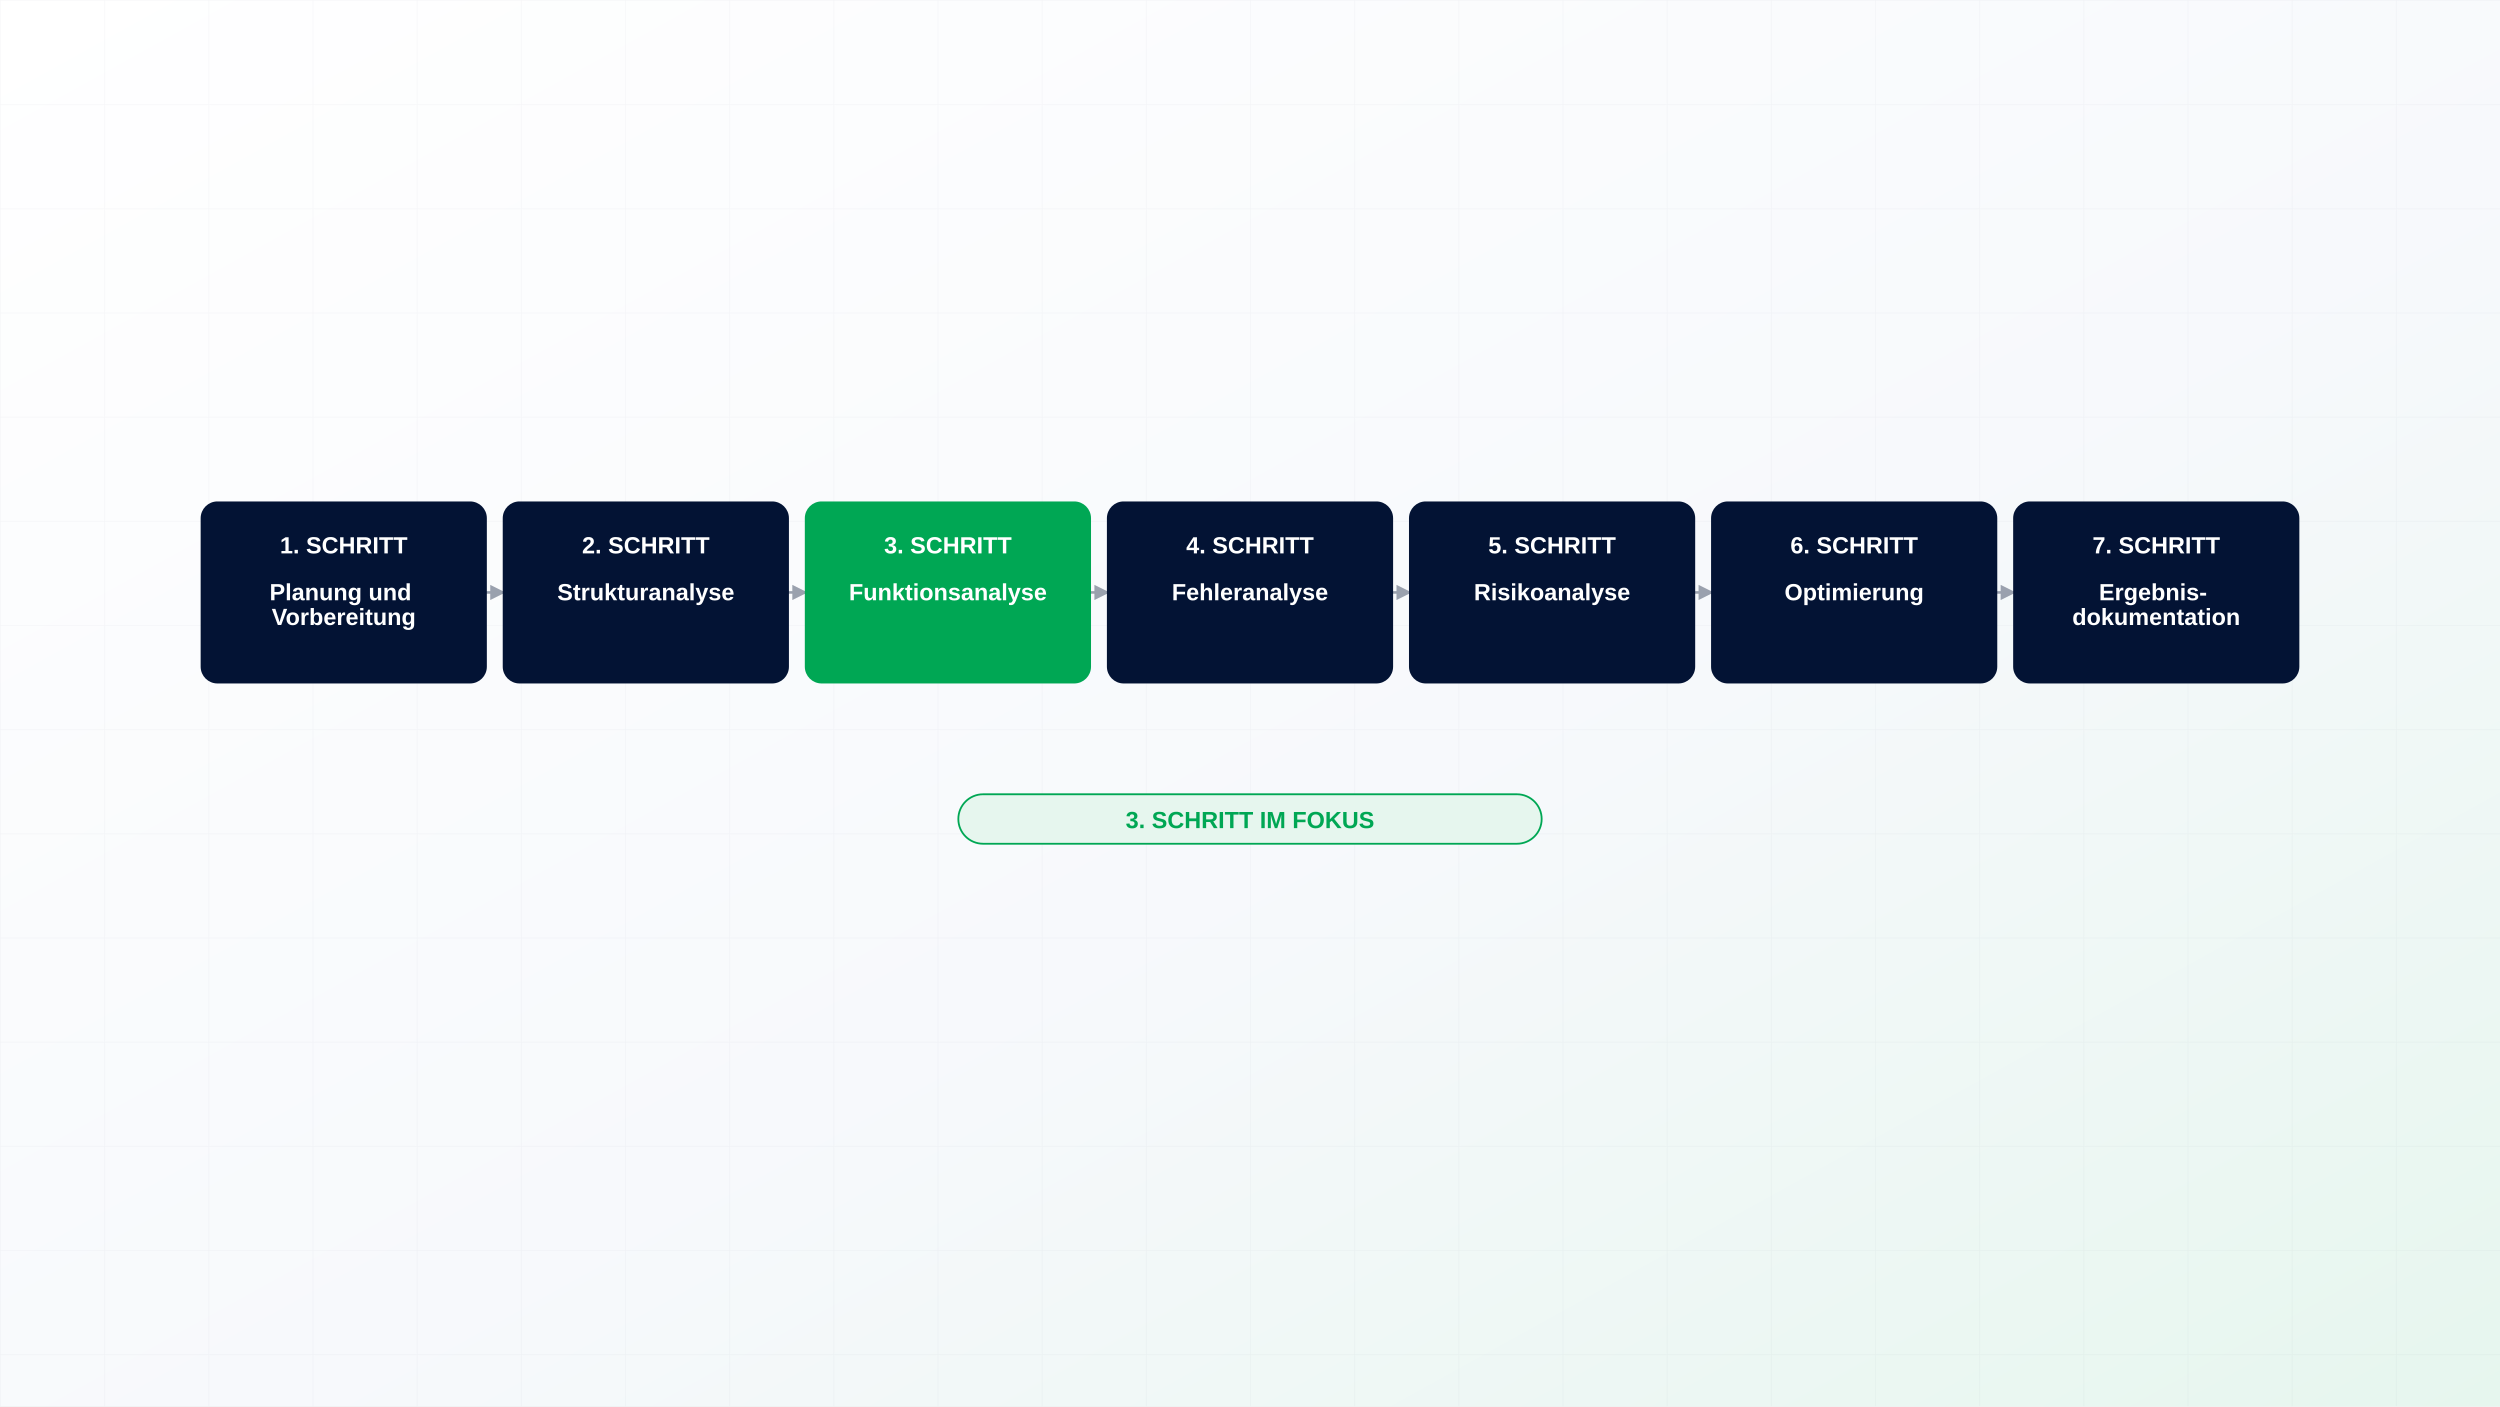
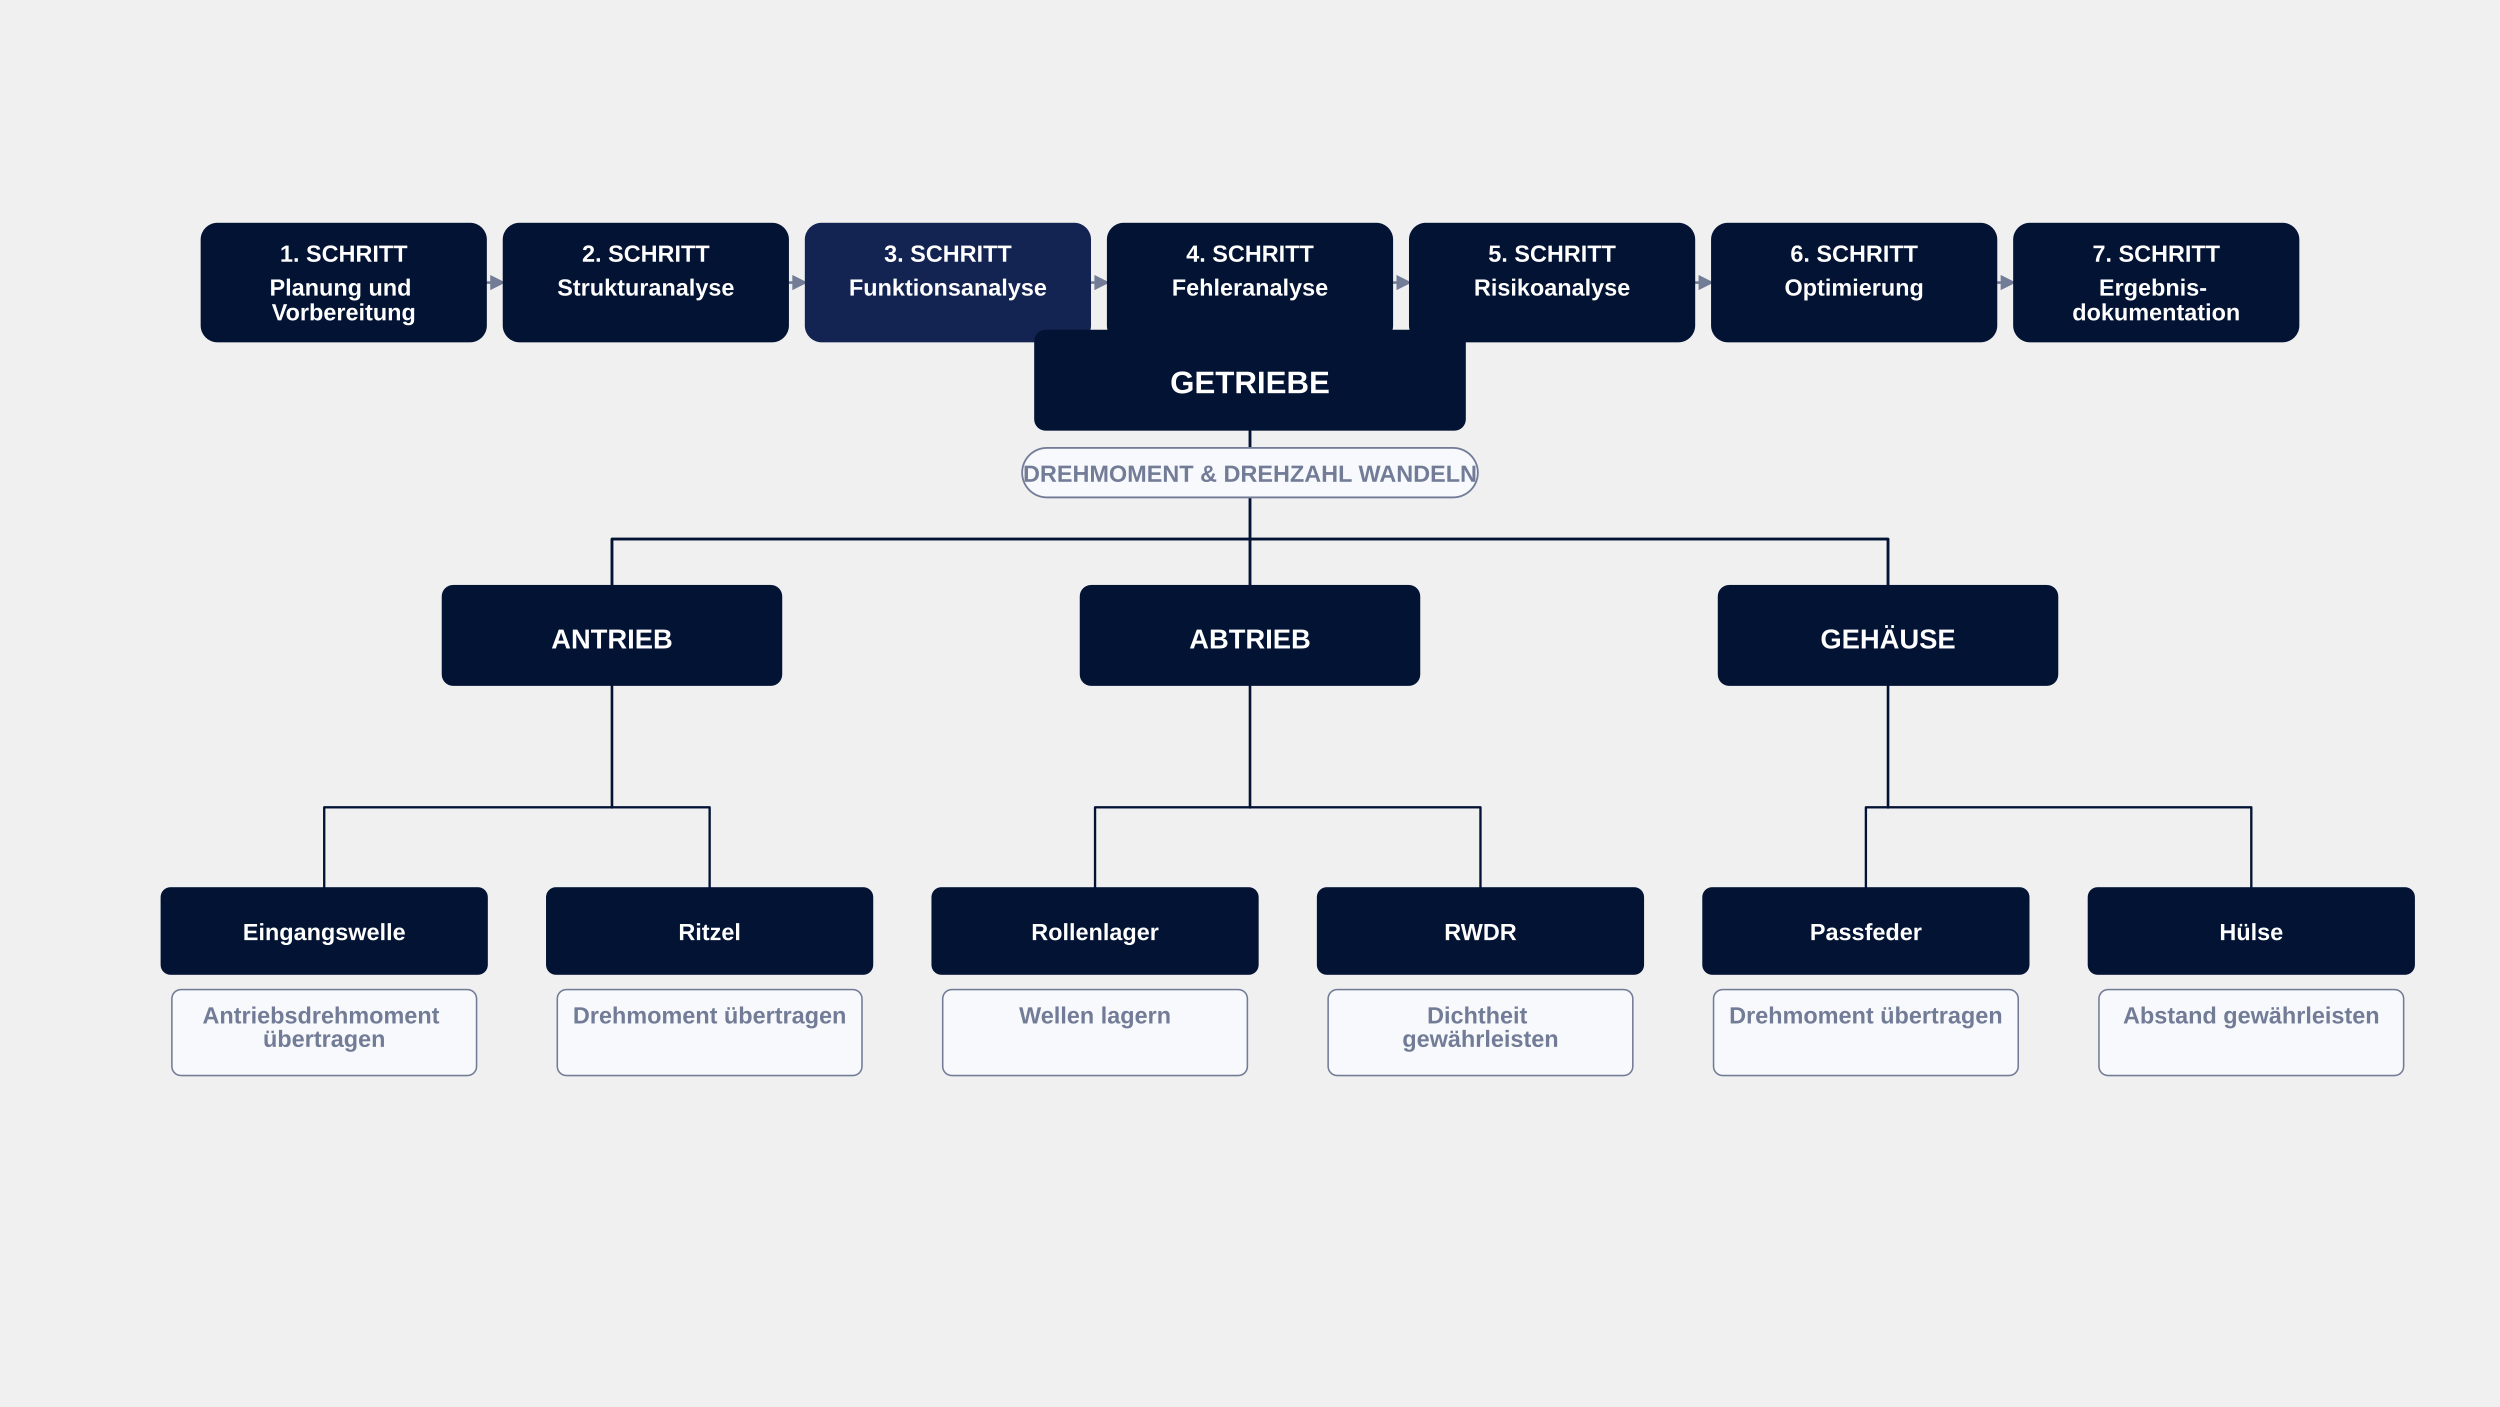
- <svg xmlns="http://www.w3.org/2000/svg" width="1920" height="1080" viewBox="0 0 1920 1080" role="img" aria-labelledby="accessible_title accessible_description" data-artifact-scope="full-slide" data-embedding-target="standalone-slide" data-scene-id="re2_ch4_function_analysis" data-brand-profile="reltest-education">
+ <svg xmlns="http://www.w3.org/2000/svg" width="1920" height="1080" viewBox="0 0 1920 1080" role="img" aria-labelledby="accessible_title accessible_description" data-artifact-scope="content-svg" data-embedding-target="powerpoint-slide" data-scene-id="re2_ch4_function_analysis" data-brand-profile="reltest-education">
  <defs>
-     <linearGradient id="backgroundGradient" x1="0" y1="0" x2="1" y2="1">
-       <stop offset="0%" stop-color="#FFFFFF" />
-       <stop offset="56%" stop-color="#F7F9FC" />
-       <stop offset="100%" stop-color="#E6F6EE" />
-     </linearGradient>
-     <pattern id="technicalGrid" width="80" height="80" patternUnits="userSpaceOnUse">
-       <path d="M80 0H0V80" fill="none" stroke="#031334" stroke-opacity=".035" stroke-width="1" />
-     </pattern>
-     <marker id="arrow_00A754" viewBox="0 0 12 12" refX="10" refY="6" markerWidth="7" markerHeight="7" orient="auto-start-reverse">
-       <path d="M1 1L11 6L1 11Z" fill="#00A754" />
+     <marker id="arrow_142452" viewBox="0 0 12 12" refX="10" refY="6" markerWidth="7" markerHeight="7" orient="auto-start-reverse">
+       <path d="M1 1L11 6L1 11Z" fill="#142452" />
    </marker>
    <marker id="arrow_031334" viewBox="0 0 12 12" refX="10" refY="6" markerWidth="7" markerHeight="7" orient="auto-start-reverse">
      <path d="M1 1L11 6L1 11Z" fill="#031334" />
    </marker>
-     <marker id="arrow_EC6244" viewBox="0 0 12 12" refX="10" refY="6" markerWidth="7" markerHeight="7" orient="auto-start-reverse">
-       <path d="M1 1L11 6L1 11Z" fill="#EC6244" />
-     </marker>
-     <marker id="arrow_E9B400" viewBox="0 0 12 12" refX="10" refY="6" markerWidth="7" markerHeight="7" orient="auto-start-reverse">
-       <path d="M1 1L11 6L1 11Z" fill="#E9B400" />
-     </marker>
-     <marker id="arrow_9AA1AE" viewBox="0 0 12 12" refX="10" refY="6" markerWidth="7" markerHeight="7" orient="auto-start-reverse">
-       <path d="M1 1L11 6L1 11Z" fill="#9AA1AE" />
+     <marker id="arrow_727C97" viewBox="0 0 12 12" refX="10" refY="6" markerWidth="7" markerHeight="7" orient="auto-start-reverse">
+       <path d="M1 1L11 6L1 11Z" fill="#727C97" />
    </marker>
  </defs>
  <style>text{font-family:"Archivo", Arial, Helvetica, sans-serif;letter-spacing:0}</style>
-   <rect width="1920" height="1080" fill="url(#backgroundGradient)" />
-   <rect width="1920" height="1080" fill="url(#technicalGrid)" />
  <g id="scene_content" data-qc-group="scene_content" data-qc-layer="content">
-     <g data-source-evidence="source_slide" data-source-reference="Quellfolie 91: 3. Schritt Funktionsanalyse">
-       <g id="s91_process">
-         <path data-role="connector" d="M 373 455 L 387 455" fill="none" stroke="#9AA1AE" stroke-width="2" stroke-linecap="round" marker-end="url(#arrow_9AA1AE)" />
-         <path data-role="connector" d="M 605 455 L 619 455" fill="none" stroke="#9AA1AE" stroke-width="2" stroke-linecap="round" marker-end="url(#arrow_9AA1AE)" />
-         <path data-role="connector" d="M 837 455 L 851 455" fill="none" stroke="#9AA1AE" stroke-width="2" stroke-linecap="round" marker-end="url(#arrow_9AA1AE)" />
-         <path data-role="connector" d="M 1069 455 L 1083 455" fill="none" stroke="#9AA1AE" stroke-width="2" stroke-linecap="round" marker-end="url(#arrow_9AA1AE)" />
-         <path data-role="connector" d="M 1301 455 L 1315 455" fill="none" stroke="#9AA1AE" stroke-width="2" stroke-linecap="round" marker-end="url(#arrow_9AA1AE)" />
-         <path data-role="connector" d="M 1533 455 L 1547 455" fill="none" stroke="#9AA1AE" stroke-width="2" stroke-linecap="round" marker-end="url(#arrow_9AA1AE)" />
-         <rect data-qc-allow-overlap="true" x="155" y="386" width="218" height="138" rx="12" fill="#031334" stroke="#031334" stroke-width="1.8" />
-         <text data-qc-role="text" data-qc-layer="text" data-qc-allow-overlap="true" x="264" y="425" font-size="18" font-weight="820" fill="#FFFFFF" text-anchor="middle" data-qc-padding="0">1. SCHRITT</text>
-         <text data-qc-role="text" data-qc-layer="text" data-qc-allow-overlap="true" x="264" y="461" font-size="18" font-weight="720" fill="#FFFFFF" text-anchor="middle" data-qc-padding="0">
-           <tspan data-qc-role="text" data-qc-layer="text" data-qc-allow-overlap="true" x="264" dy="0">Planung und</tspan>
-           <tspan data-qc-role="text" data-qc-layer="text" data-qc-allow-overlap="true" x="264" dy="19">Vorbereitung</tspan>
+     <g data-source-evidence="source_slide" data-source-reference="Quellfolie 95: 3. Schritt Funktionsanalyse">
+       <path data-role="connector" d="M 373 217 L 387 217" fill="none" stroke="#727C97" stroke-width="2" stroke-linecap="round" marker-end="url(#arrow_727C97)" />
+       <path data-role="connector" d="M 605 217 L 619 217" fill="none" stroke="#727C97" stroke-width="2" stroke-linecap="round" marker-end="url(#arrow_727C97)" />
+       <path data-role="connector" d="M 837 217 L 851 217" fill="none" stroke="#727C97" stroke-width="2" stroke-linecap="round" marker-end="url(#arrow_727C97)" />
+       <path data-role="connector" d="M 1069 217 L 1083 217" fill="none" stroke="#727C97" stroke-width="2" stroke-linecap="round" marker-end="url(#arrow_727C97)" />
+       <path data-role="connector" d="M 1301 217 L 1315 217" fill="none" stroke="#727C97" stroke-width="2" stroke-linecap="round" marker-end="url(#arrow_727C97)" />
+       <path data-role="connector" d="M 1533 217 L 1547 217" fill="none" stroke="#727C97" stroke-width="2" stroke-linecap="round" marker-end="url(#arrow_727C97)" />
+       <rect data-qc-allow-overlap="true" x="155" y="172" width="218" height="90" rx="12" fill="#031334" stroke="#031334" stroke-width="1.8" />
+       <text data-qc-role="text" data-qc-layer="text" data-qc-allow-overlap="true" x="264" y="201" font-size="18" font-weight="820" fill="#FFFFFF" text-anchor="middle" data-qc-padding="0">1. SCHRITT</text>
+       <text data-qc-role="text" data-qc-layer="text" data-qc-allow-overlap="true" x="264" y="227" font-size="18" font-weight="720" fill="#FFFFFF" text-anchor="middle" data-qc-padding="0">
+         <tspan data-qc-role="text" data-qc-layer="text" data-qc-allow-overlap="true" x="264" dy="0">Planung und</tspan>
+         <tspan data-qc-role="text" data-qc-layer="text" data-qc-allow-overlap="true" x="264" dy="19">Vorbereitung</tspan>
+       </text>
+       <rect data-qc-allow-overlap="true" x="387" y="172" width="218" height="90" rx="12" fill="#031334" stroke="#031334" stroke-width="1.8" />
+       <text data-qc-role="text" data-qc-layer="text" data-qc-allow-overlap="true" x="496" y="201" font-size="18" font-weight="820" fill="#FFFFFF" text-anchor="middle" data-qc-padding="0">2. SCHRITT</text>
+       <text data-qc-role="text" data-qc-layer="text" data-qc-allow-overlap="true" x="496" y="227" font-size="18" font-weight="720" fill="#FFFFFF" text-anchor="middle" data-qc-padding="0">
+         <tspan data-qc-role="text" data-qc-layer="text" data-qc-allow-overlap="true" x="496" dy="0">Strukturanalyse</tspan>
+       </text>
+       <rect data-qc-allow-overlap="true" x="619" y="172" width="218" height="90" rx="12" fill="#142452" stroke="#142452" stroke-width="1.8" />
+       <text data-qc-role="text" data-qc-layer="text" data-qc-allow-overlap="true" x="728" y="201" font-size="18" font-weight="820" fill="#FFFFFF" text-anchor="middle" data-qc-padding="0">3. SCHRITT</text>
+       <text data-qc-role="text" data-qc-layer="text" data-qc-allow-overlap="true" x="728" y="227" font-size="18" font-weight="720" fill="#FFFFFF" text-anchor="middle" data-qc-padding="0">
+         <tspan data-qc-role="text" data-qc-layer="text" data-qc-allow-overlap="true" x="728" dy="0">Funktionsanalyse</tspan>
+       </text>
+       <rect data-qc-allow-overlap="true" x="851" y="172" width="218" height="90" rx="12" fill="#031334" stroke="#031334" stroke-width="1.8" />
+       <text data-qc-role="text" data-qc-layer="text" data-qc-allow-overlap="true" x="960" y="201" font-size="18" font-weight="820" fill="#FFFFFF" text-anchor="middle" data-qc-padding="0">4. SCHRITT</text>
+       <text data-qc-role="text" data-qc-layer="text" data-qc-allow-overlap="true" x="960" y="227" font-size="18" font-weight="720" fill="#FFFFFF" text-anchor="middle" data-qc-padding="0">
+         <tspan data-qc-role="text" data-qc-layer="text" data-qc-allow-overlap="true" x="960" dy="0">Fehleranalyse</tspan>
+       </text>
+       <rect data-qc-allow-overlap="true" x="1083" y="172" width="218" height="90" rx="12" fill="#031334" stroke="#031334" stroke-width="1.8" />
+       <text data-qc-role="text" data-qc-layer="text" data-qc-allow-overlap="true" x="1192" y="201" font-size="18" font-weight="820" fill="#FFFFFF" text-anchor="middle" data-qc-padding="0">5. SCHRITT</text>
+       <text data-qc-role="text" data-qc-layer="text" data-qc-allow-overlap="true" x="1192" y="227" font-size="18" font-weight="720" fill="#FFFFFF" text-anchor="middle" data-qc-padding="0">
+         <tspan data-qc-role="text" data-qc-layer="text" data-qc-allow-overlap="true" x="1192" dy="0">Risikoanalyse</tspan>
+       </text>
+       <rect data-qc-allow-overlap="true" x="1315" y="172" width="218" height="90" rx="12" fill="#031334" stroke="#031334" stroke-width="1.8" />
+       <text data-qc-role="text" data-qc-layer="text" data-qc-allow-overlap="true" x="1424" y="201" font-size="18" font-weight="820" fill="#FFFFFF" text-anchor="middle" data-qc-padding="0">6. SCHRITT</text>
+       <text data-qc-role="text" data-qc-layer="text" data-qc-allow-overlap="true" x="1424" y="227" font-size="18" font-weight="720" fill="#FFFFFF" text-anchor="middle" data-qc-padding="0">
+         <tspan data-qc-role="text" data-qc-layer="text" data-qc-allow-overlap="true" x="1424" dy="0">Optimierung</tspan>
+       </text>
+       <rect data-qc-allow-overlap="true" x="1547" y="172" width="218" height="90" rx="12" fill="#031334" stroke="#031334" stroke-width="1.8" />
+       <text data-qc-role="text" data-qc-layer="text" data-qc-allow-overlap="true" x="1656" y="201" font-size="18" font-weight="820" fill="#FFFFFF" text-anchor="middle" data-qc-padding="0">7. SCHRITT</text>
+       <text data-qc-role="text" data-qc-layer="text" data-qc-allow-overlap="true" x="1656" y="227" font-size="18" font-weight="720" fill="#FFFFFF" text-anchor="middle" data-qc-padding="0">
+         <tspan data-qc-role="text" data-qc-layer="text" data-qc-allow-overlap="true" x="1656" dy="0">Ergebnis-</tspan>
+         <tspan data-qc-role="text" data-qc-layer="text" data-qc-allow-overlap="true" x="1656" dy="19">dokumentation</tspan>
+       </text>
+       <g id="s95_gear_links" data-anim-target="true" data-anim-label="Hierarchische Verknüpfungen">
+         <path data-role="connector" d="M 960 330 V 414 H 470 V 450 M 960 414 V 450 M 960 414 H 1450 V 450" fill="none" stroke="#031334" stroke-width="2.2" stroke-linecap="round" stroke-linejoin="round" />
+         <path data-role="connector" d="M 470 526 V 620 H 249 V 682" fill="none" stroke="#031334" stroke-width="1.8" stroke-linecap="round" stroke-linejoin="round" />
+         <path data-role="connector" d="M 470 526 V 620 H 545 V 682" fill="none" stroke="#031334" stroke-width="1.8" stroke-linecap="round" stroke-linejoin="round" />
+         <path data-role="connector" d="M 960 526 V 620 H 841 V 682" fill="none" stroke="#031334" stroke-width="1.8" stroke-linecap="round" stroke-linejoin="round" />
+         <path data-role="connector" d="M 960 526 V 620 H 1137 V 682" fill="none" stroke="#031334" stroke-width="1.8" stroke-linecap="round" stroke-linejoin="round" />
+         <path data-role="connector" d="M 1450 526 V 620 H 1433 V 682" fill="none" stroke="#031334" stroke-width="1.8" stroke-linecap="round" stroke-linejoin="round" />
+         <path data-role="connector" d="M 1450 526 V 620 H 1729 V 682" fill="none" stroke="#031334" stroke-width="1.8" stroke-linecap="round" stroke-linejoin="round" />
+       </g>
+       <g id="s95_gear_nodes" data-anim-target="true" data-anim-label="Anpassungsgetriebe">
+         <rect data-qc-allow-overlap="true" x="795" y="254" width="330" height="76" rx="8" fill="#031334" stroke="#031334" stroke-width="1.5" />
+         <text data-qc-role="text" data-qc-layer="text" data-qc-allow-overlap="true" x="960" y="302" font-size="24" font-weight="820" fill="#FFFFFF" text-anchor="middle" data-qc-padding="0">GETRIEBE</text>
+         <rect data-qc-allow-overlap="true" x="785" y="344" width="350" height="38" rx="19" fill="#F7F9FC" stroke="#727C97" stroke-width="1.4" />
+         <text data-qc-role="text" data-qc-layer="text" data-qc-allow-overlap="true" x="960" y="370" font-size="18" font-weight="780" fill="#727C97" text-anchor="middle" data-qc-padding="0">DREHMOMENT &amp; DREHZAHL WANDELN</text>
+         <rect data-qc-allow-overlap="true" x="340" y="450" width="260" height="76" rx="8" fill="#031334" stroke="#031334" stroke-width="1.5" />
+         <text data-qc-role="text" data-qc-layer="text" data-qc-allow-overlap="true" x="470" y="498" font-size="21" font-weight="820" fill="#FFFFFF" text-anchor="middle" data-qc-padding="0">ANTRIEB</text>
+         <rect data-qc-allow-overlap="true" x="830" y="450" width="260" height="76" rx="8" fill="#031334" stroke="#031334" stroke-width="1.5" />
+         <text data-qc-role="text" data-qc-layer="text" data-qc-allow-overlap="true" x="960" y="498" font-size="21" font-weight="820" fill="#FFFFFF" text-anchor="middle" data-qc-padding="0">ABTRIEB</text>
+         <rect data-qc-allow-overlap="true" x="1320" y="450" width="260" height="76" rx="8" fill="#031334" stroke="#031334" stroke-width="1.5" />
+         <text data-qc-role="text" data-qc-layer="text" data-qc-allow-overlap="true" x="1450" y="498" font-size="21" font-weight="820" fill="#FFFFFF" text-anchor="middle" data-qc-padding="0">GEHÄUSE</text>
+         <rect data-qc-allow-overlap="true" x="124" y="682" width="250" height="66" rx="7" fill="#031334" stroke="#031334" stroke-width="1.3" />
+         <text data-qc-role="text" data-qc-layer="text" data-qc-allow-overlap="true" x="249" y="722" font-size="18" font-weight="800" fill="#FFFFFF" text-anchor="middle" data-qc-padding="0">
+           <tspan data-qc-role="text" data-qc-layer="text" data-qc-allow-overlap="true" x="249" dy="0">Eingangswelle</tspan>
        </text>
-         <rect data-qc-allow-overlap="true" x="387" y="386" width="218" height="138" rx="12" fill="#031334" stroke="#031334" stroke-width="1.8" />
-         <text data-qc-role="text" data-qc-layer="text" data-qc-allow-overlap="true" x="496" y="425" font-size="18" font-weight="820" fill="#FFFFFF" text-anchor="middle" data-qc-padding="0">2. SCHRITT</text>
-         <text data-qc-role="text" data-qc-layer="text" data-qc-allow-overlap="true" x="496" y="461" font-size="18" font-weight="720" fill="#FFFFFF" text-anchor="middle" data-qc-padding="0">
-           <tspan data-qc-role="text" data-qc-layer="text" data-qc-allow-overlap="true" x="496" dy="0">Strukturanalyse</tspan>
+         <rect data-qc-allow-overlap="true" x="132" y="760" width="234" height="66" rx="7" fill="#F7F9FC" stroke="#727C97" stroke-width="1.2" />
+         <text data-qc-role="text" data-qc-layer="text" data-qc-allow-overlap="true" x="249" y="786" font-size="18" font-weight="680" fill="#727C97" text-anchor="middle" data-qc-padding="0">
+           <tspan data-qc-role="text" data-qc-layer="text" data-qc-allow-overlap="true" x="249" dy="0">Antriebsdrehmoment</tspan>
+           <tspan data-qc-role="text" data-qc-layer="text" data-qc-allow-overlap="true" x="249" dy="18">übertragen</tspan>
        </text>
-         <rect data-qc-allow-overlap="true" x="619" y="386" width="218" height="138" rx="12" fill="#00A754" stroke="#00A754" stroke-width="1.8" />
-         <text data-qc-role="text" data-qc-layer="text" data-qc-allow-overlap="true" x="728" y="425" font-size="18" font-weight="820" fill="#FFFFFF" text-anchor="middle" data-qc-padding="0">3. SCHRITT</text>
-         <text data-qc-role="text" data-qc-layer="text" data-qc-allow-overlap="true" x="728" y="461" font-size="18" font-weight="720" fill="#FFFFFF" text-anchor="middle" data-qc-padding="0">
-           <tspan data-qc-role="text" data-qc-layer="text" data-qc-allow-overlap="true" x="728" dy="0">Funktionsanalyse</tspan>
+         <rect data-qc-allow-overlap="true" x="420" y="682" width="250" height="66" rx="7" fill="#031334" stroke="#031334" stroke-width="1.3" />
+         <text data-qc-role="text" data-qc-layer="text" data-qc-allow-overlap="true" x="545" y="722" font-size="18" font-weight="800" fill="#FFFFFF" text-anchor="middle" data-qc-padding="0">
+           <tspan data-qc-role="text" data-qc-layer="text" data-qc-allow-overlap="true" x="545" dy="0">Ritzel</tspan>
        </text>
-         <rect data-qc-allow-overlap="true" x="851" y="386" width="218" height="138" rx="12" fill="#031334" stroke="#031334" stroke-width="1.8" />
-         <text data-qc-role="text" data-qc-layer="text" data-qc-allow-overlap="true" x="960" y="425" font-size="18" font-weight="820" fill="#FFFFFF" text-anchor="middle" data-qc-padding="0">4. SCHRITT</text>
-         <text data-qc-role="text" data-qc-layer="text" data-qc-allow-overlap="true" x="960" y="461" font-size="18" font-weight="720" fill="#FFFFFF" text-anchor="middle" data-qc-padding="0">
-           <tspan data-qc-role="text" data-qc-layer="text" data-qc-allow-overlap="true" x="960" dy="0">Fehleranalyse</tspan>
+         <rect data-qc-allow-overlap="true" x="428" y="760" width="234" height="66" rx="7" fill="#F7F9FC" stroke="#727C97" stroke-width="1.2" />
+         <text data-qc-role="text" data-qc-layer="text" data-qc-allow-overlap="true" x="545" y="786" font-size="18" font-weight="680" fill="#727C97" text-anchor="middle" data-qc-padding="0">
+           <tspan data-qc-role="text" data-qc-layer="text" data-qc-allow-overlap="true" x="545" dy="0">Drehmoment übertragen</tspan>
        </text>
-         <rect data-qc-allow-overlap="true" x="1083" y="386" width="218" height="138" rx="12" fill="#031334" stroke="#031334" stroke-width="1.8" />
-         <text data-qc-role="text" data-qc-layer="text" data-qc-allow-overlap="true" x="1192" y="425" font-size="18" font-weight="820" fill="#FFFFFF" text-anchor="middle" data-qc-padding="0">5. SCHRITT</text>
-         <text data-qc-role="text" data-qc-layer="text" data-qc-allow-overlap="true" x="1192" y="461" font-size="18" font-weight="720" fill="#FFFFFF" text-anchor="middle" data-qc-padding="0">
-           <tspan data-qc-role="text" data-qc-layer="text" data-qc-allow-overlap="true" x="1192" dy="0">Risikoanalyse</tspan>
+         <rect data-qc-allow-overlap="true" x="716" y="682" width="250" height="66" rx="7" fill="#031334" stroke="#031334" stroke-width="1.3" />
+         <text data-qc-role="text" data-qc-layer="text" data-qc-allow-overlap="true" x="841" y="722" font-size="18" font-weight="800" fill="#FFFFFF" text-anchor="middle" data-qc-padding="0">
+           <tspan data-qc-role="text" data-qc-layer="text" data-qc-allow-overlap="true" x="841" dy="0">Rollenlager</tspan>
        </text>
-         <rect data-qc-allow-overlap="true" x="1315" y="386" width="218" height="138" rx="12" fill="#031334" stroke="#031334" stroke-width="1.8" />
-         <text data-qc-role="text" data-qc-layer="text" data-qc-allow-overlap="true" x="1424" y="425" font-size="18" font-weight="820" fill="#FFFFFF" text-anchor="middle" data-qc-padding="0">6. SCHRITT</text>
-         <text data-qc-role="text" data-qc-layer="text" data-qc-allow-overlap="true" x="1424" y="461" font-size="18" font-weight="720" fill="#FFFFFF" text-anchor="middle" data-qc-padding="0">
-           <tspan data-qc-role="text" data-qc-layer="text" data-qc-allow-overlap="true" x="1424" dy="0">Optimierung</tspan>
+         <rect data-qc-allow-overlap="true" x="724" y="760" width="234" height="66" rx="7" fill="#F7F9FC" stroke="#727C97" stroke-width="1.2" />
+         <text data-qc-role="text" data-qc-layer="text" data-qc-allow-overlap="true" x="841" y="786" font-size="18" font-weight="680" fill="#727C97" text-anchor="middle" data-qc-padding="0">
+           <tspan data-qc-role="text" data-qc-layer="text" data-qc-allow-overlap="true" x="841" dy="0">Wellen lagern</tspan>
        </text>
-         <rect data-qc-allow-overlap="true" x="1547" y="386" width="218" height="138" rx="12" fill="#031334" stroke="#031334" stroke-width="1.8" />
-         <text data-qc-role="text" data-qc-layer="text" data-qc-allow-overlap="true" x="1656" y="425" font-size="18" font-weight="820" fill="#FFFFFF" text-anchor="middle" data-qc-padding="0">7. SCHRITT</text>
-         <text data-qc-role="text" data-qc-layer="text" data-qc-allow-overlap="true" x="1656" y="461" font-size="18" font-weight="720" fill="#FFFFFF" text-anchor="middle" data-qc-padding="0">
-           <tspan data-qc-role="text" data-qc-layer="text" data-qc-allow-overlap="true" x="1656" dy="0">Ergebnis-</tspan>
-           <tspan data-qc-role="text" data-qc-layer="text" data-qc-allow-overlap="true" x="1656" dy="19">dokumentation</tspan>
+         <rect data-qc-allow-overlap="true" x="1012" y="682" width="250" height="66" rx="7" fill="#031334" stroke="#031334" stroke-width="1.3" />
+         <text data-qc-role="text" data-qc-layer="text" data-qc-allow-overlap="true" x="1137" y="722" font-size="18" font-weight="800" fill="#FFFFFF" text-anchor="middle" data-qc-padding="0">
+           <tspan data-qc-role="text" data-qc-layer="text" data-qc-allow-overlap="true" x="1137" dy="0">RWDR</tspan>
+         </text>
+         <rect data-qc-allow-overlap="true" x="1020" y="760" width="234" height="66" rx="7" fill="#F7F9FC" stroke="#727C97" stroke-width="1.2" />
+         <text data-qc-role="text" data-qc-layer="text" data-qc-allow-overlap="true" x="1137" y="786" font-size="18" font-weight="680" fill="#727C97" text-anchor="middle" data-qc-padding="0">
+           <tspan data-qc-role="text" data-qc-layer="text" data-qc-allow-overlap="true" x="1137" dy="0">Dichtheit</tspan>
+           <tspan data-qc-role="text" data-qc-layer="text" data-qc-allow-overlap="true" x="1137" dy="18">gewährleisten</tspan>
+         </text>
+         <rect data-qc-allow-overlap="true" x="1308" y="682" width="250" height="66" rx="7" fill="#031334" stroke="#031334" stroke-width="1.3" />
+         <text data-qc-role="text" data-qc-layer="text" data-qc-allow-overlap="true" x="1433" y="722" font-size="18" font-weight="800" fill="#FFFFFF" text-anchor="middle" data-qc-padding="0">
+           <tspan data-qc-role="text" data-qc-layer="text" data-qc-allow-overlap="true" x="1433" dy="0">Passfeder</tspan>
+         </text>
+         <rect data-qc-allow-overlap="true" x="1316" y="760" width="234" height="66" rx="7" fill="#F7F9FC" stroke="#727C97" stroke-width="1.2" />
+         <text data-qc-role="text" data-qc-layer="text" data-qc-allow-overlap="true" x="1433" y="786" font-size="18" font-weight="680" fill="#727C97" text-anchor="middle" data-qc-padding="0">
+           <tspan data-qc-role="text" data-qc-layer="text" data-qc-allow-overlap="true" x="1433" dy="0">Drehmoment übertragen</tspan>
+         </text>
+         <rect data-qc-allow-overlap="true" x="1604" y="682" width="250" height="66" rx="7" fill="#031334" stroke="#031334" stroke-width="1.3" />
+         <text data-qc-role="text" data-qc-layer="text" data-qc-allow-overlap="true" x="1729" y="722" font-size="18" font-weight="800" fill="#FFFFFF" text-anchor="middle" data-qc-padding="0">
+           <tspan data-qc-role="text" data-qc-layer="text" data-qc-allow-overlap="true" x="1729" dy="0">Hülse</tspan>
+         </text>
+         <rect data-qc-allow-overlap="true" x="1612" y="760" width="234" height="66" rx="7" fill="#F7F9FC" stroke="#727C97" stroke-width="1.2" />
+         <text data-qc-role="text" data-qc-layer="text" data-qc-allow-overlap="true" x="1729" y="786" font-size="18" font-weight="680" fill="#727C97" text-anchor="middle" data-qc-padding="0">
+           <tspan data-qc-role="text" data-qc-layer="text" data-qc-allow-overlap="true" x="1729" dy="0">Abstand gewährleisten</tspan>
        </text>
      </g>
-       <rect data-qc-allow-overlap="true" x="736" y="610" width="448" height="38" rx="19" fill="#E6F6EE" stroke="#00A754" stroke-width="1.4" />
-       <text data-qc-role="text" data-qc-layer="text" data-qc-allow-overlap="true" x="960" y="636" font-size="18" font-weight="780" fill="#00A754" text-anchor="middle" data-qc-padding="0">3. SCHRITT IM FOKUS</text>
    </g>
  </g>
</svg>
